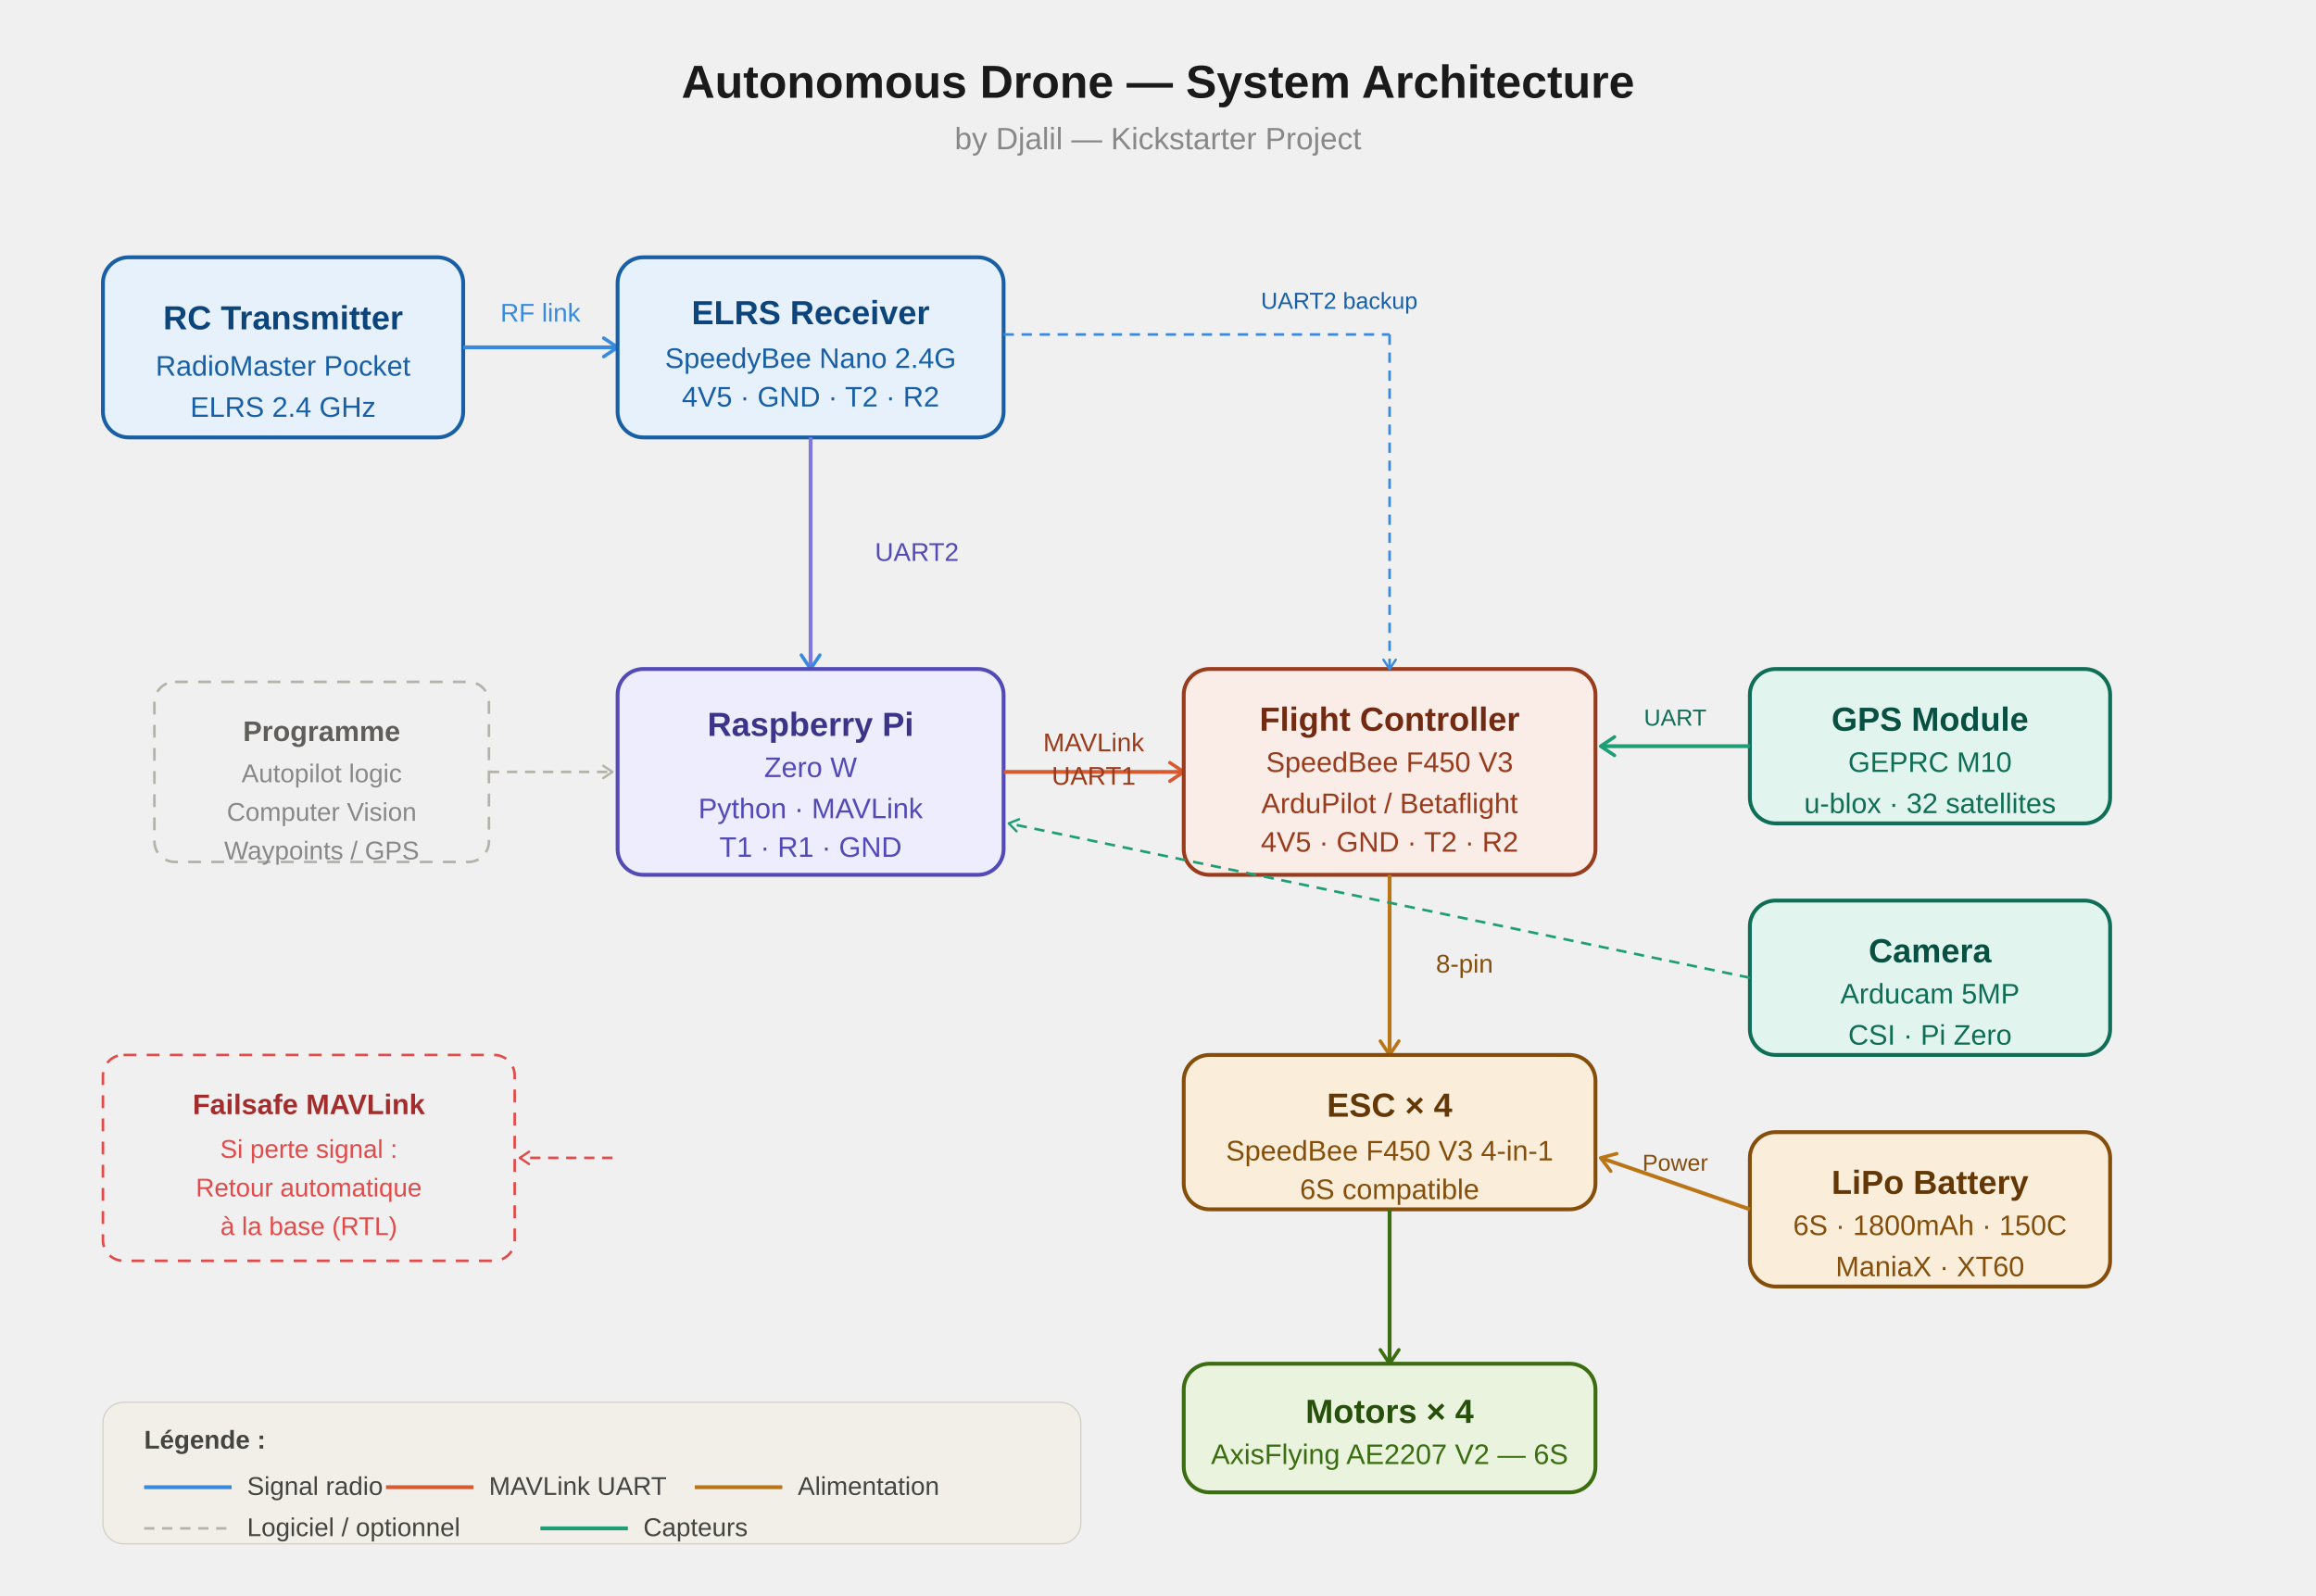
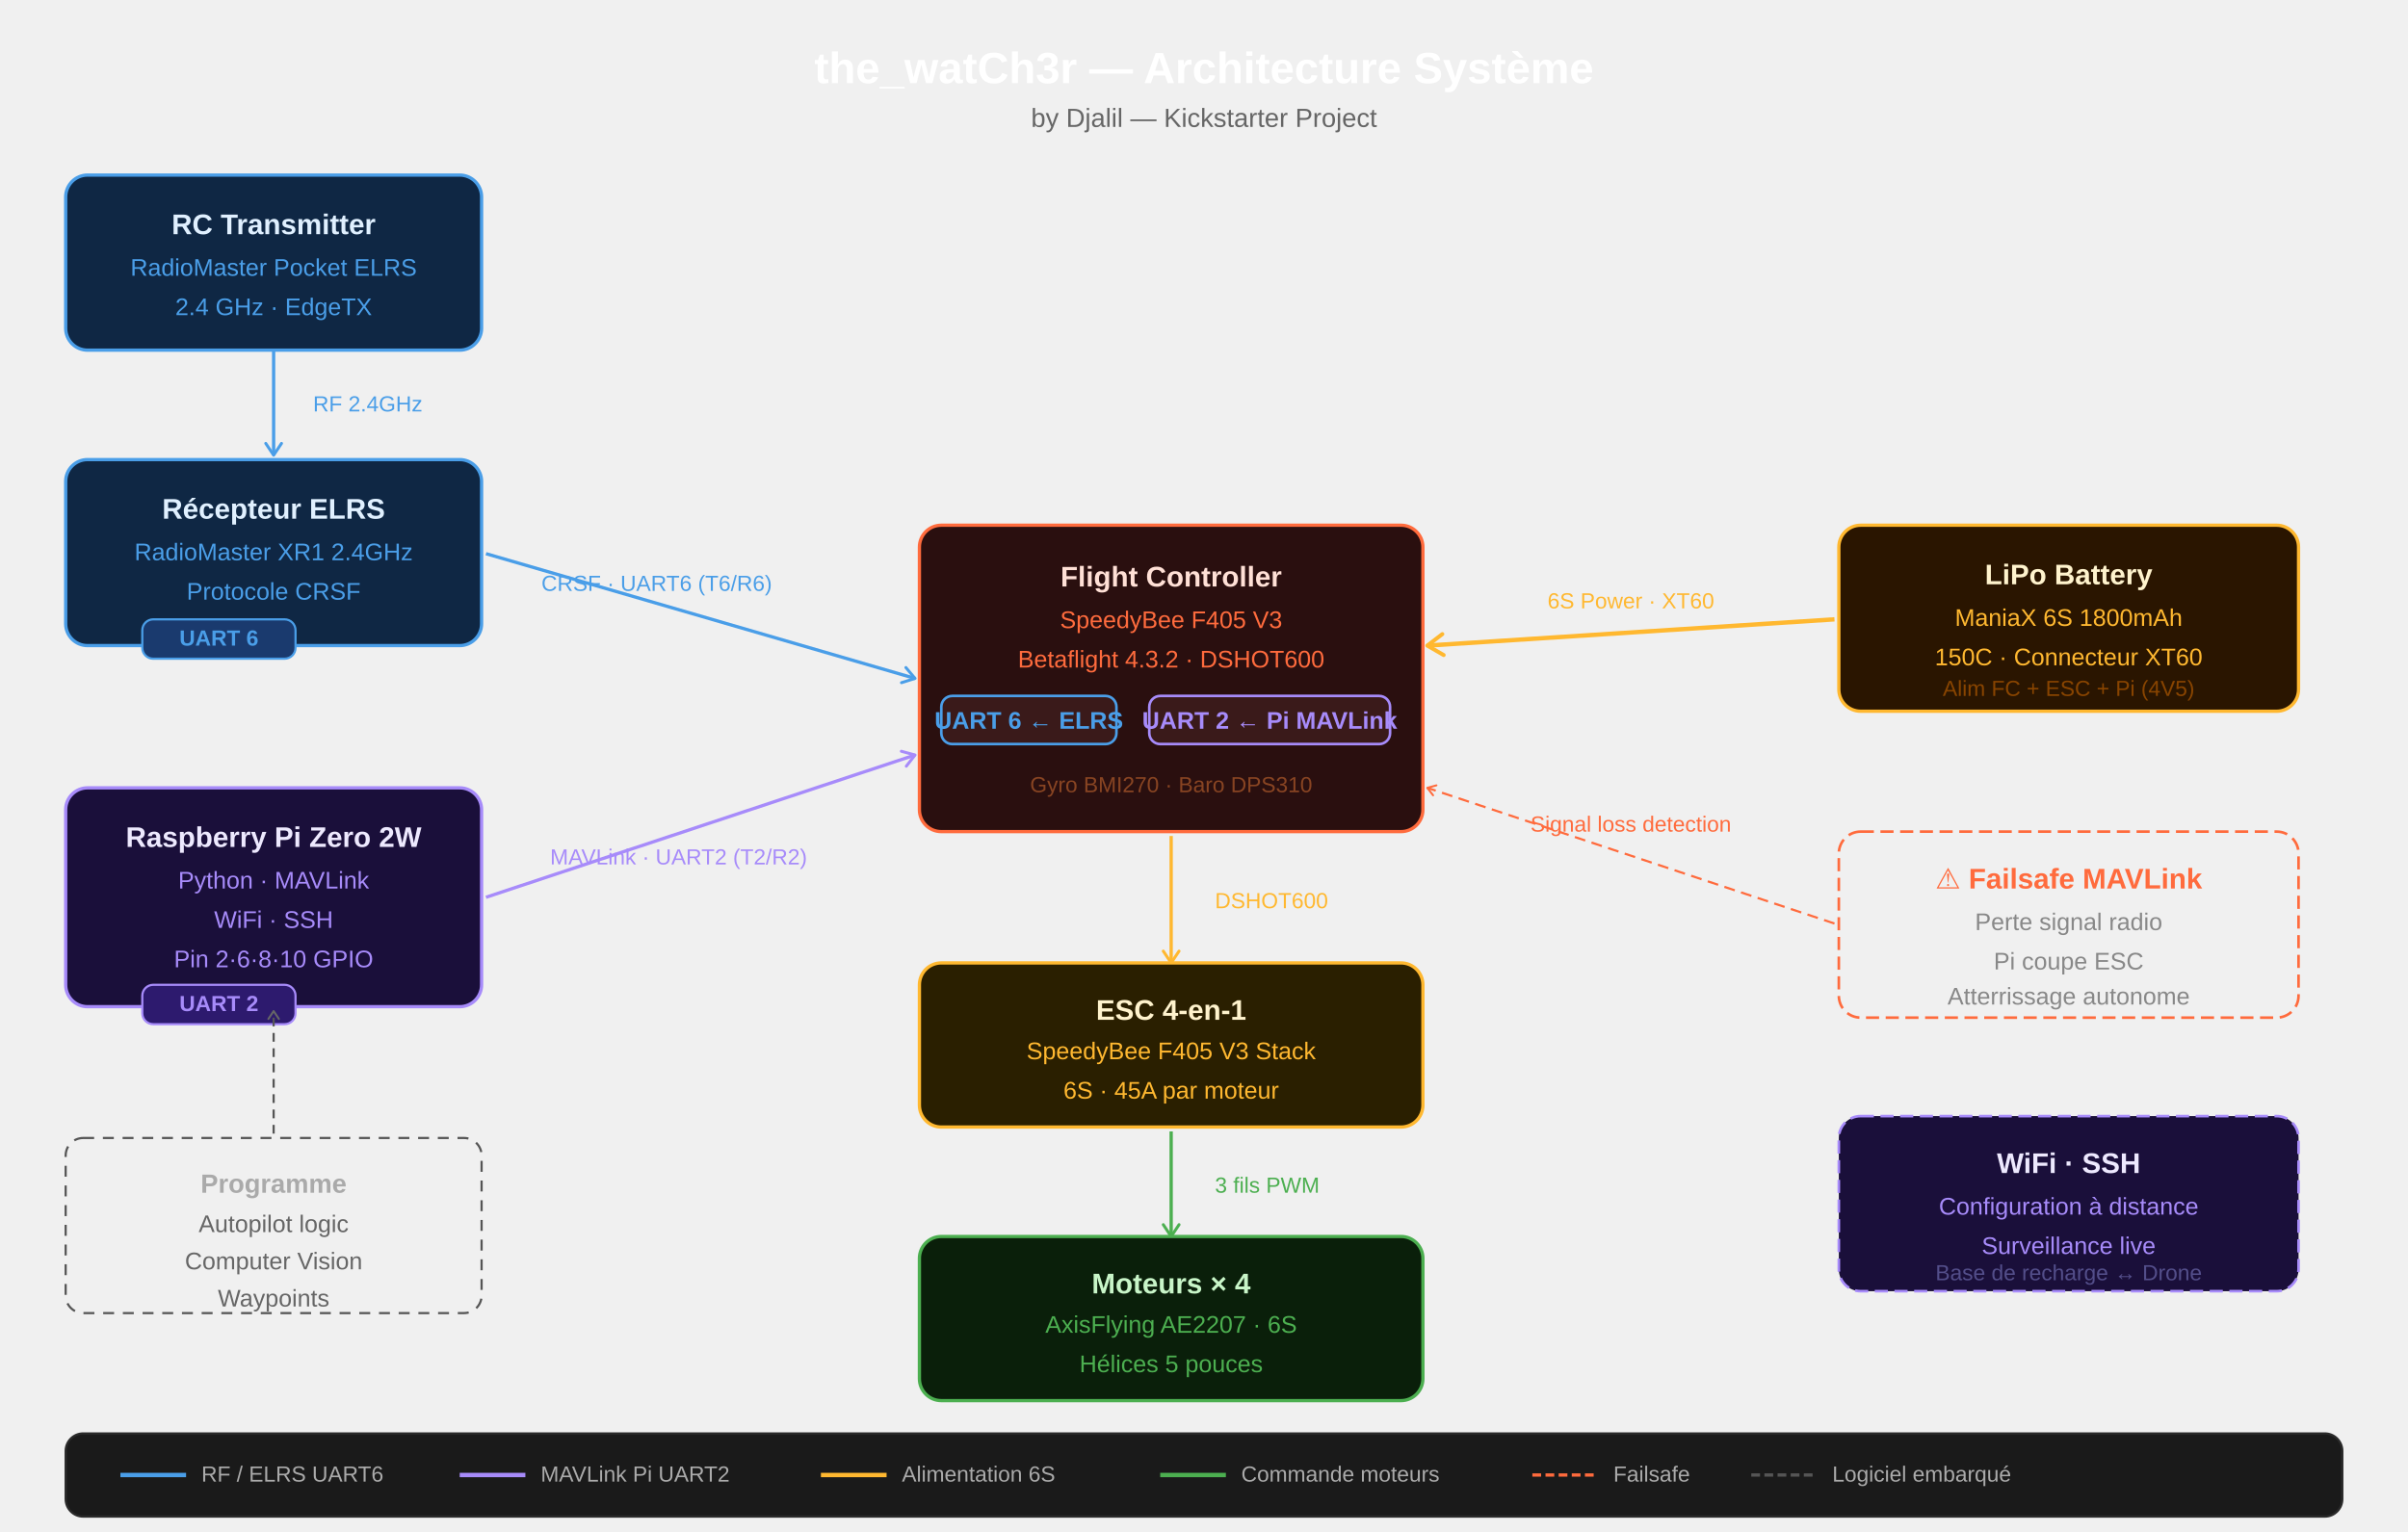
- <svg xmlns="http://www.w3.org/2000/svg" width="900" height="620" viewBox="0 0 900 620" style="background:white;font-family:Arial,sans-serif">
-   <text x="450" y="38" text-anchor="middle" font-size="18" font-weight="600" fill="#1a1a1a">Autonomous Drone — System Architecture</text>
-   <text x="450" y="58" text-anchor="middle" font-size="12" fill="#888">by Djalil — Kickstarter Project</text>
-   <rect x="40" y="100" width="140" height="70" rx="10" fill="#E6F1FB" stroke="#185FA5" stroke-width="1.5" />
-   <text x="110" y="128" text-anchor="middle" font-size="13" font-weight="600" fill="#0C447C">RC Transmitter</text>
-   <text x="110" y="146" text-anchor="middle" font-size="11" fill="#185FA5">RadioMaster Pocket</text>
-   <text x="110" y="162" text-anchor="middle" font-size="11" fill="#185FA5">ELRS 2.4 GHz</text>
-   <line x1="180" y1="135" x2="240" y2="135" stroke="#378ADD" stroke-width="1.5" marker-end="url(#arr)" />
-   <text x="210" y="125" text-anchor="middle" font-size="10" fill="#378ADD">RF link</text>
-   <rect x="240" y="100" width="150" height="70" rx="10" fill="#E6F1FB" stroke="#185FA5" stroke-width="1.5" />
-   <text x="315" y="126" text-anchor="middle" font-size="13" font-weight="600" fill="#0C447C">ELRS Receiver</text>
-   <text x="315" y="143" text-anchor="middle" font-size="11" fill="#185FA5">SpeedyBee Nano 2.4G</text>
-   <text x="315" y="158" text-anchor="middle" font-size="11" fill="#185FA5">4V5 · GND · T2 · R2</text>
-   <line x1="315" y1="170" x2="315" y2="260" stroke="#7F77DD" stroke-width="1.5" marker-end="url(#arr)" />
-   <text x="340" y="218" font-size="10" fill="#534AB7">UART2</text>
-   <rect x="240" y="260" width="150" height="80" rx="10" fill="#EEEDFE" stroke="#534AB7" stroke-width="1.5" />
-   <text x="315" y="286" text-anchor="middle" font-size="13" font-weight="600" fill="#3C3489">Raspberry Pi</text>
-   <text x="315" y="302" text-anchor="middle" font-size="11" fill="#534AB7">Zero W</text>
-   <text x="315" y="318" text-anchor="middle" font-size="11" fill="#534AB7">Python · MAVLink</text>
-   <text x="315" y="333" text-anchor="middle" font-size="11" fill="#534AB7">T1 · R1 · GND</text>
-   <rect x="60" y="265" width="130" height="70" rx="8" fill="none" stroke="#B4B2A9" stroke-width="1" stroke-dasharray="5,4" />
-   <text x="125" y="288" text-anchor="middle" font-size="11" font-weight="600" fill="#5F5E5A">Programme</text>
-   <text x="125" y="304" text-anchor="middle" font-size="10" fill="#888">Autopilot logic</text>
-   <text x="125" y="319" text-anchor="middle" font-size="10" fill="#888">Computer Vision</text>
-   <text x="125" y="334" text-anchor="middle" font-size="10" fill="#888">Waypoints / GPS</text>
-   <line x1="190" y1="300" x2="238" y2="300" stroke="#B4B2A9" stroke-width="1" stroke-dasharray="4,3" marker-end="url(#arr-gray)" />
-   <line x1="390" y1="300" x2="460" y2="300" stroke="#D85A30" stroke-width="1.5" marker-end="url(#arr-coral)" />
-   <text x="425" y="292" text-anchor="middle" font-size="10" fill="#993C1D">MAVLink</text>
-   <text x="425" y="305" text-anchor="middle" font-size="10" fill="#993C1D">UART1</text>
-   <rect x="460" y="260" width="160" height="80" rx="10" fill="#FAECE7" stroke="#993C1D" stroke-width="1.5" />
-   <text x="540" y="284" text-anchor="middle" font-size="13" font-weight="600" fill="#712B13">Flight Controller</text>
-   <text x="540" y="300" text-anchor="middle" font-size="11" fill="#993C1D">SpeedBee F450 V3</text>
-   <text x="540" y="316" text-anchor="middle" font-size="11" fill="#993C1D">ArduPilot / Betaflight</text>
-   <text x="540" y="331" text-anchor="middle" font-size="11" fill="#993C1D">4V5 · GND · T2 · R2</text>
-   <line x1="390" y1="130" x2="540" y2="130" stroke="#378ADD" stroke-width="1" stroke-dasharray="4,3" />
-   <line x1="540" y1="130" x2="540" y2="260" stroke="#378ADD" stroke-width="1" stroke-dasharray="4,3" marker-end="url(#arr)" />
-   <text x="490" y="120" font-size="9" fill="#185FA5">UART2 backup</text>
-   <line x1="540" y1="340" x2="540" y2="410" stroke="#BA7517" stroke-width="1.5" marker-end="url(#arr-amber)" />
-   <text x="558" y="378" font-size="10" fill="#854F0B">8-pin</text>
-   <rect x="460" y="410" width="160" height="60" rx="10" fill="#FAEEDA" stroke="#854F0B" stroke-width="1.5" />
-   <text x="540" y="434" text-anchor="middle" font-size="13" font-weight="600" fill="#633806">ESC × 4</text>
-   <text x="540" y="451" text-anchor="middle" font-size="11" fill="#854F0B">SpeedBee F450 V3 4-in-1</text>
-   <text x="540" y="466" text-anchor="middle" font-size="11" fill="#854F0B">6S compatible</text>
-   <line x1="540" y1="470" x2="540" y2="530" stroke="#3B6D11" stroke-width="1.5" marker-end="url(#arr-green)" />
-   <rect x="460" y="530" width="160" height="50" rx="10" fill="#EAF3DE" stroke="#3B6D11" stroke-width="1.5" />
-   <text x="540" y="553" text-anchor="middle" font-size="13" font-weight="600" fill="#27500A">Motors × 4</text>
-   <text x="540" y="569" text-anchor="middle" font-size="11" fill="#3B6D11">AxisFlying AE2207 V2 — 6S</text>
-   <rect x="680" y="260" width="140" height="60" rx="10" fill="#E1F5EE" stroke="#0F6E56" stroke-width="1.5" />
-   <text x="750" y="284" text-anchor="middle" font-size="13" font-weight="600" fill="#085041">GPS Module</text>
-   <text x="750" y="300" text-anchor="middle" font-size="11" fill="#0F6E56">GEPRC M10</text>
-   <text x="750" y="316" text-anchor="middle" font-size="11" fill="#0F6E56">u-blox · 32 satellites</text>
-   <line x1="680" y1="290" x2="622" y2="290" stroke="#1D9E75" stroke-width="1.5" marker-end="url(#arr-teal)" />
-   <text x="651" y="282" text-anchor="middle" font-size="9" fill="#0F6E56">UART</text>
-   <rect x="680" y="350" width="140" height="60" rx="10" fill="#E1F5EE" stroke="#0F6E56" stroke-width="1.5" />
-   <text x="750" y="374" text-anchor="middle" font-size="13" font-weight="600" fill="#085041">Camera</text>
-   <text x="750" y="390" text-anchor="middle" font-size="11" fill="#0F6E56">Arducam 5MP</text>
-   <text x="750" y="406" text-anchor="middle" font-size="11" fill="#0F6E56">CSI · Pi Zero</text>
-   <line x1="680" y1="380" x2="392" y2="320" stroke="#1D9E75" stroke-width="1" stroke-dasharray="4,3" marker-end="url(#arr-teal)" />
-   <rect x="680" y="440" width="140" height="60" rx="10" fill="#FAEEDA" stroke="#854F0B" stroke-width="1.5" />
-   <text x="750" y="464" text-anchor="middle" font-size="13" font-weight="600" fill="#633806">LiPo Battery</text>
-   <text x="750" y="480" text-anchor="middle" font-size="11" fill="#854F0B">6S · 1800mAh · 150C</text>
-   <text x="750" y="496" text-anchor="middle" font-size="11" fill="#854F0B">ManiaX · XT60</text>
-   <line x1="680" y1="470" x2="622" y2="450" stroke="#BA7517" stroke-width="1.5" marker-end="url(#arr-amber)" />
-   <text x="651" y="455" text-anchor="middle" font-size="9" fill="#854F0B">Power</text>
-   <rect x="40" y="410" width="160" height="80" rx="8" fill="none" stroke="#E24B4A" stroke-width="1" stroke-dasharray="5,4" />
-   <text x="120" y="433" text-anchor="middle" font-size="11" font-weight="600" fill="#A32D2D">Failsafe MAVLink</text>
-   <text x="120" y="450" text-anchor="middle" font-size="10" fill="#E24B4A">Si perte signal :</text>
-   <text x="120" y="465" text-anchor="middle" font-size="10" fill="#E24B4A">Retour automatique</text>
-   <text x="120" y="480" text-anchor="middle" font-size="10" fill="#E24B4A">à la base (RTL)</text>
-   <line x1="238" y1="450" x2="202" y2="450" stroke="#E24B4A" stroke-width="1" stroke-dasharray="4,3" marker-end="url(#arr-red)" />
-   <rect x="40" y="545" width="380" height="55" rx="8" fill="#F1EFE8" stroke="#D3D1C7" stroke-width="0.5" />
-   <text x="56" y="563" font-size="10" font-weight="600" fill="#444441">Légende :</text>
-   <line x1="56" y1="578" x2="90" y2="578" stroke="#378ADD" stroke-width="1.5" />
-   <text x="96" y="581" font-size="10" fill="#444441">Signal radio</text>
-   <line x1="150" y1="578" x2="184" y2="578" stroke="#D85A30" stroke-width="1.5" />
-   <text x="190" y="581" font-size="10" fill="#444441">MAVLink UART</text>
-   <line x1="270" y1="578" x2="304" y2="578" stroke="#BA7517" stroke-width="1.5" />
-   <text x="310" y="581" font-size="10" fill="#444441">Alimentation</text>
-   <line x1="56" y1="594" x2="90" y2="594" stroke="#B4B2A9" stroke-width="1" stroke-dasharray="4,3" />
-   <text x="96" y="597" font-size="10" fill="#444441">Logiciel / optionnel</text>
-   <line x1="210" y1="594" x2="244" y2="594" stroke="#1D9E75" stroke-width="1.5" />
-   <text x="250" y="597" font-size="10" fill="#444441">Capteurs</text>
+ <svg xmlns="http://www.w3.org/2000/svg" width="1100" height="700" viewBox="0 0 1100 700" style="background:#0d0d0d;font-family:Arial,sans-serif">
  <defs>
-     <marker id="arr" viewBox="0 0 10 10" refX="8" refY="5" markerWidth="6" markerHeight="6" orient="auto-start-reverse">
-       <path d="M2 1L8 5L2 9" fill="none" stroke="#378ADD" stroke-width="1.5" stroke-linecap="round" stroke-linejoin="round" />
+     <marker id="arr-blue" viewBox="0 0 10 10" refX="8" refY="5" markerWidth="6" markerHeight="6" orient="auto-start-reverse">
+       <path d="M2 1L8 5L2 9" fill="none" stroke="#4A9EE8" stroke-width="1.5" stroke-linecap="round" stroke-linejoin="round" />
    </marker>
    <marker id="arr-coral" viewBox="0 0 10 10" refX="8" refY="5" markerWidth="6" markerHeight="6" orient="auto-start-reverse">
-       <path d="M2 1L8 5L2 9" fill="none" stroke="#D85A30" stroke-width="1.5" stroke-linecap="round" stroke-linejoin="round" />
+       <path d="M2 1L8 5L2 9" fill="none" stroke="#FF6B3D" stroke-width="1.5" stroke-linecap="round" stroke-linejoin="round" />
    </marker>
    <marker id="arr-amber" viewBox="0 0 10 10" refX="8" refY="5" markerWidth="6" markerHeight="6" orient="auto-start-reverse">
-       <path d="M2 1L8 5L2 9" fill="none" stroke="#BA7517" stroke-width="1.5" stroke-linecap="round" stroke-linejoin="round" />
+       <path d="M2 1L8 5L2 9" fill="none" stroke="#FFB830" stroke-width="1.5" stroke-linecap="round" stroke-linejoin="round" />
    </marker>
    <marker id="arr-green" viewBox="0 0 10 10" refX="8" refY="5" markerWidth="6" markerHeight="6" orient="auto-start-reverse">
-       <path d="M2 1L8 5L2 9" fill="none" stroke="#3B6D11" stroke-width="1.5" stroke-linecap="round" stroke-linejoin="round" />
+       <path d="M2 1L8 5L2 9" fill="none" stroke="#4CAF50" stroke-width="1.5" stroke-linecap="round" stroke-linejoin="round" />
    </marker>
-     <marker id="arr-teal" viewBox="0 0 10 10" refX="8" refY="5" markerWidth="6" markerHeight="6" orient="auto-start-reverse">
-       <path d="M2 1L8 5L2 9" fill="none" stroke="#1D9E75" stroke-width="1.5" stroke-linecap="round" stroke-linejoin="round" />
+     <marker id="arr-purple" viewBox="0 0 10 10" refX="8" refY="5" markerWidth="6" markerHeight="6" orient="auto-start-reverse">
+       <path d="M2 1L8 5L2 9" fill="none" stroke="#A78BFA" stroke-width="1.5" stroke-linecap="round" stroke-linejoin="round" />
    </marker>
    <marker id="arr-gray" viewBox="0 0 10 10" refX="8" refY="5" markerWidth="6" markerHeight="6" orient="auto-start-reverse">
-       <path d="M2 1L8 5L2 9" fill="none" stroke="#B4B2A9" stroke-width="1.5" stroke-linecap="round" stroke-linejoin="round" />
-     </marker>
-     <marker id="arr-red" viewBox="0 0 10 10" refX="8" refY="5" markerWidth="6" markerHeight="6" orient="auto-start-reverse">
-       <path d="M2 1L8 5L2 9" fill="none" stroke="#E24B4A" stroke-width="1.5" stroke-linecap="round" stroke-linejoin="round" />
+       <path d="M2 1L8 5L2 9" fill="none" stroke="#666" stroke-width="1.5" stroke-linecap="round" stroke-linejoin="round" />
    </marker>
  </defs>
+   <text x="550" y="38" text-anchor="middle" font-size="20" font-weight="700" fill="#FFFFFF">the_watCh3r — Architecture Système</text>
+   <text x="550" y="58" text-anchor="middle" font-size="12" fill="#666">by Djalil — Kickstarter Project</text>
+   <rect x="30" y="80" width="190" height="80" rx="10" fill="#0F2744" stroke="#4A9EE8" stroke-width="1.5" />
+   <text x="125" y="107" text-anchor="middle" font-size="13" font-weight="700" fill="#E0F0FF">RC Transmitter</text>
+   <text x="125" y="126" text-anchor="middle" font-size="11" fill="#4A9EE8">RadioMaster Pocket ELRS</text>
+   <text x="125" y="144" text-anchor="middle" font-size="11" fill="#4A9EE8">2.4 GHz · EdgeTX</text>
+   <rect x="30" y="210" width="190" height="85" rx="10" fill="#0F2744" stroke="#4A9EE8" stroke-width="1.5" />
+   <text x="125" y="237" text-anchor="middle" font-size="13" font-weight="700" fill="#E0F0FF">Récepteur ELRS</text>
+   <text x="125" y="256" text-anchor="middle" font-size="11" fill="#4A9EE8">RadioMaster XR1 2.4GHz</text>
+   <text x="125" y="274" text-anchor="middle" font-size="11" fill="#4A9EE8">Protocole CRSF</text>
+   <rect x="65" y="283" width="70" height="18" rx="5" fill="#1a3a6e" stroke="#4A9EE8" stroke-width="1" />
+   <text x="100" y="295" text-anchor="middle" font-size="10" font-weight="700" fill="#4A9EE8">UART 6</text>
+   <line x1="125" y1="160" x2="125" y2="208" stroke="#4A9EE8" stroke-width="1.5" marker-end="url(#arr-blue)" />
+   <text x="143" y="188" font-size="10" fill="#4A9EE8">RF 2.4GHz</text>
+   <rect x="30" y="360" width="190" height="100" rx="10" fill="#1a0f3a" stroke="#A78BFA" stroke-width="1.5" />
+   <text x="125" y="387" text-anchor="middle" font-size="13" font-weight="700" fill="#EDE9FE">Raspberry Pi Zero 2W</text>
+   <text x="125" y="406" text-anchor="middle" font-size="11" fill="#A78BFA">Python · MAVLink</text>
+   <text x="125" y="424" text-anchor="middle" font-size="11" fill="#A78BFA">WiFi · SSH</text>
+   <text x="125" y="442" text-anchor="middle" font-size="11" fill="#A78BFA">Pin 2·6·8·10 GPIO</text>
+   <rect x="65" y="450" width="70" height="18" rx="5" fill="#2d1a6e" stroke="#A78BFA" stroke-width="1" />
+   <text x="100" y="462" text-anchor="middle" font-size="10" font-weight="700" fill="#A78BFA">UART 2</text>
+   <rect x="30" y="520" width="190" height="80" rx="8" fill="none" stroke="#555" stroke-width="1" stroke-dasharray="5,4" />
+   <text x="125" y="545" text-anchor="middle" font-size="12" font-weight="600" fill="#aaa">Programme</text>
+   <text x="125" y="563" text-anchor="middle" font-size="11" fill="#666">Autopilot logic</text>
+   <text x="125" y="580" text-anchor="middle" font-size="11" fill="#666">Computer Vision</text>
+   <text x="125" y="597" text-anchor="middle" font-size="11" fill="#666">Waypoints</text>
+   <line x1="125" y1="518" x2="125" y2="462" stroke="#555" stroke-width="1" stroke-dasharray="4,3" marker-end="url(#arr-gray)" />
+   <rect x="420" y="240" width="230" height="140" rx="10" fill="#2a0f0f" stroke="#FF6B3D" stroke-width="1.5" />
+   <text x="535" y="268" text-anchor="middle" font-size="13" font-weight="700" fill="#FFE0D6">Flight Controller</text>
+   <text x="535" y="287" text-anchor="middle" font-size="11" fill="#FF6B3D">SpeedyBee F405 V3</text>
+   <text x="535" y="305" text-anchor="middle" font-size="11" fill="#FF6B3D">Betaflight 4.3.2 · DSHOT600</text>
+   <rect x="430" y="318" width="80" height="22" rx="5" fill="#3a1a1a" stroke="#4A9EE8" stroke-width="1.2" />
+   <text x="470" y="333" text-anchor="middle" font-size="11" font-weight="700" fill="#4A9EE8">UART 6 ← ELRS</text>
+   <rect x="525" y="318" width="110" height="22" rx="5" fill="#3a1a1a" stroke="#A78BFA" stroke-width="1.2" />
+   <text x="580" y="333" text-anchor="middle" font-size="11" font-weight="700" fill="#A78BFA">UART 2 ← Pi MAVLink</text>
+   <text x="535" y="362" text-anchor="middle" font-size="10" fill="#884422">Gyro BMI270 · Baro DPS310</text>
+   <line x1="222" y1="253" x2="418" y2="310" stroke="#4A9EE8" stroke-width="1.5" marker-end="url(#arr-blue)" />
+   <text x="300" y="270" text-anchor="middle" font-size="10" fill="#4A9EE8">CRSF · UART6 (T6/R6)</text>
+   <line x1="222" y1="410" x2="418" y2="345" stroke="#A78BFA" stroke-width="1.5" marker-end="url(#arr-purple)" />
+   <text x="310" y="395" text-anchor="middle" font-size="10" fill="#A78BFA">MAVLink · UART2 (T2/R2)</text>
+   <line x1="535" y1="382" x2="535" y2="440" stroke="#FFB830" stroke-width="1.5" marker-end="url(#arr-amber)" />
+   <text x="555" y="415" font-size="10" fill="#FFB830">DSHOT600</text>
+   <rect x="420" y="440" width="230" height="75" rx="10" fill="#2a1f00" stroke="#FFB830" stroke-width="1.5" />
+   <text x="535" y="466" text-anchor="middle" font-size="13" font-weight="700" fill="#FFF3CD">ESC 4-en-1</text>
+   <text x="535" y="484" text-anchor="middle" font-size="11" fill="#FFB830">SpeedyBee F405 V3 Stack</text>
+   <text x="535" y="502" text-anchor="middle" font-size="11" fill="#FFB830">6S · 45A par moteur</text>
+   <line x1="535" y1="517" x2="535" y2="565" stroke="#4CAF50" stroke-width="1.5" marker-end="url(#arr-green)" />
+   <text x="555" y="545" font-size="10" fill="#4CAF50">3 fils PWM</text>
+   <rect x="420" y="565" width="230" height="75" rx="10" fill="#0a1f0a" stroke="#4CAF50" stroke-width="1.5" />
+   <text x="535" y="591" text-anchor="middle" font-size="13" font-weight="700" fill="#C8F5C8">Moteurs × 4</text>
+   <text x="535" y="609" text-anchor="middle" font-size="11" fill="#4CAF50">AxisFlying AE2207 · 6S</text>
+   <text x="535" y="627" text-anchor="middle" font-size="11" fill="#4CAF50">Hélices 5 pouces</text>
+   <rect x="840" y="240" width="210" height="85" rx="10" fill="#2a1500" stroke="#FFB830" stroke-width="1.5" />
+   <text x="945" y="267" text-anchor="middle" font-size="13" font-weight="700" fill="#FFF3CD">LiPo Battery</text>
+   <text x="945" y="286" text-anchor="middle" font-size="11" fill="#FFB830">ManiaX 6S 1800mAh</text>
+   <text x="945" y="304" text-anchor="middle" font-size="11" fill="#FFB830">150C · Connecteur XT60</text>
+   <text x="945" y="318" text-anchor="middle" font-size="10" fill="#884400">Alim FC + ESC + Pi (4V5)</text>
+   <line x1="838" y1="283" x2="652" y2="295" stroke="#FFB830" stroke-width="2" marker-end="url(#arr-amber)" />
+   <text x="745" y="278" text-anchor="middle" font-size="10" fill="#FFB830">6S Power · XT60</text>
+   <rect x="840" y="380" width="210" height="85" rx="10" fill="none" stroke="#FF6B3D" stroke-width="1.2" stroke-dasharray="6,3" />
+   <text x="945" y="406" text-anchor="middle" font-size="13" font-weight="600" fill="#FF6B3D">⚠ Failsafe MAVLink</text>
+   <text x="945" y="425" text-anchor="middle" font-size="11" fill="#888">Perte signal radio</text>
+   <text x="945" y="443" text-anchor="middle" font-size="11" fill="#888">Pi coupe ESC</text>
+   <text x="945" y="459" text-anchor="middle" font-size="11" fill="#888">Atterrissage autonome</text>
+   <line x1="838" y1="422" x2="652" y2="360" stroke="#FF6B3D" stroke-width="1" stroke-dasharray="5,3" marker-end="url(#arr-coral)" />
+   <text x="745" y="380" text-anchor="middle" font-size="10" fill="#FF6B3D">Signal loss detection</text>
+   <rect x="840" y="510" width="210" height="80" rx="10" fill="#1a0f3a" stroke="#A78BFA" stroke-width="1.2" stroke-dasharray="6,3" />
+   <text x="945" y="536" text-anchor="middle" font-size="13" font-weight="600" fill="#EDE9FE">WiFi · SSH</text>
+   <text x="945" y="555" text-anchor="middle" font-size="11" fill="#A78BFA">Configuration à distance</text>
+   <text x="945" y="573" text-anchor="middle" font-size="11" fill="#A78BFA">Surveillance live</text>
+   <text x="945" y="585" text-anchor="middle" font-size="10" fill="#534e8a">Base de recharge ↔ Drone</text>
+   <rect x="30" y="655" width="1040" height="38" rx="8" fill="#1a1a1a" stroke="#2a2a2a" stroke-width="1" />
+   <line x1="55" y1="674" x2="85" y2="674" stroke="#4A9EE8" stroke-width="2" />
+   <text x="92" y="677" font-size="10" fill="#aaa">RF / ELRS UART6</text>
+   <line x1="210" y1="674" x2="240" y2="674" stroke="#A78BFA" stroke-width="2" />
+   <text x="247" y="677" font-size="10" fill="#aaa">MAVLink Pi UART2</text>
+   <line x1="375" y1="674" x2="405" y2="674" stroke="#FFB830" stroke-width="2" />
+   <text x="412" y="677" font-size="10" fill="#aaa">Alimentation 6S</text>
+   <line x1="530" y1="674" x2="560" y2="674" stroke="#4CAF50" stroke-width="2" />
+   <text x="567" y="677" font-size="10" fill="#aaa">Commande moteurs</text>
+   <line x1="700" y1="674" x2="730" y2="674" stroke="#FF6B3D" stroke-width="1.5" stroke-dasharray="4,2" />
+   <text x="737" y="677" font-size="10" fill="#aaa">Failsafe</text>
+   <line x1="800" y1="674" x2="830" y2="674" stroke="#555" stroke-width="1.5" stroke-dasharray="4,2" />
+   <text x="837" y="677" font-size="10" fill="#aaa">Logiciel embarqué</text>
</svg>
